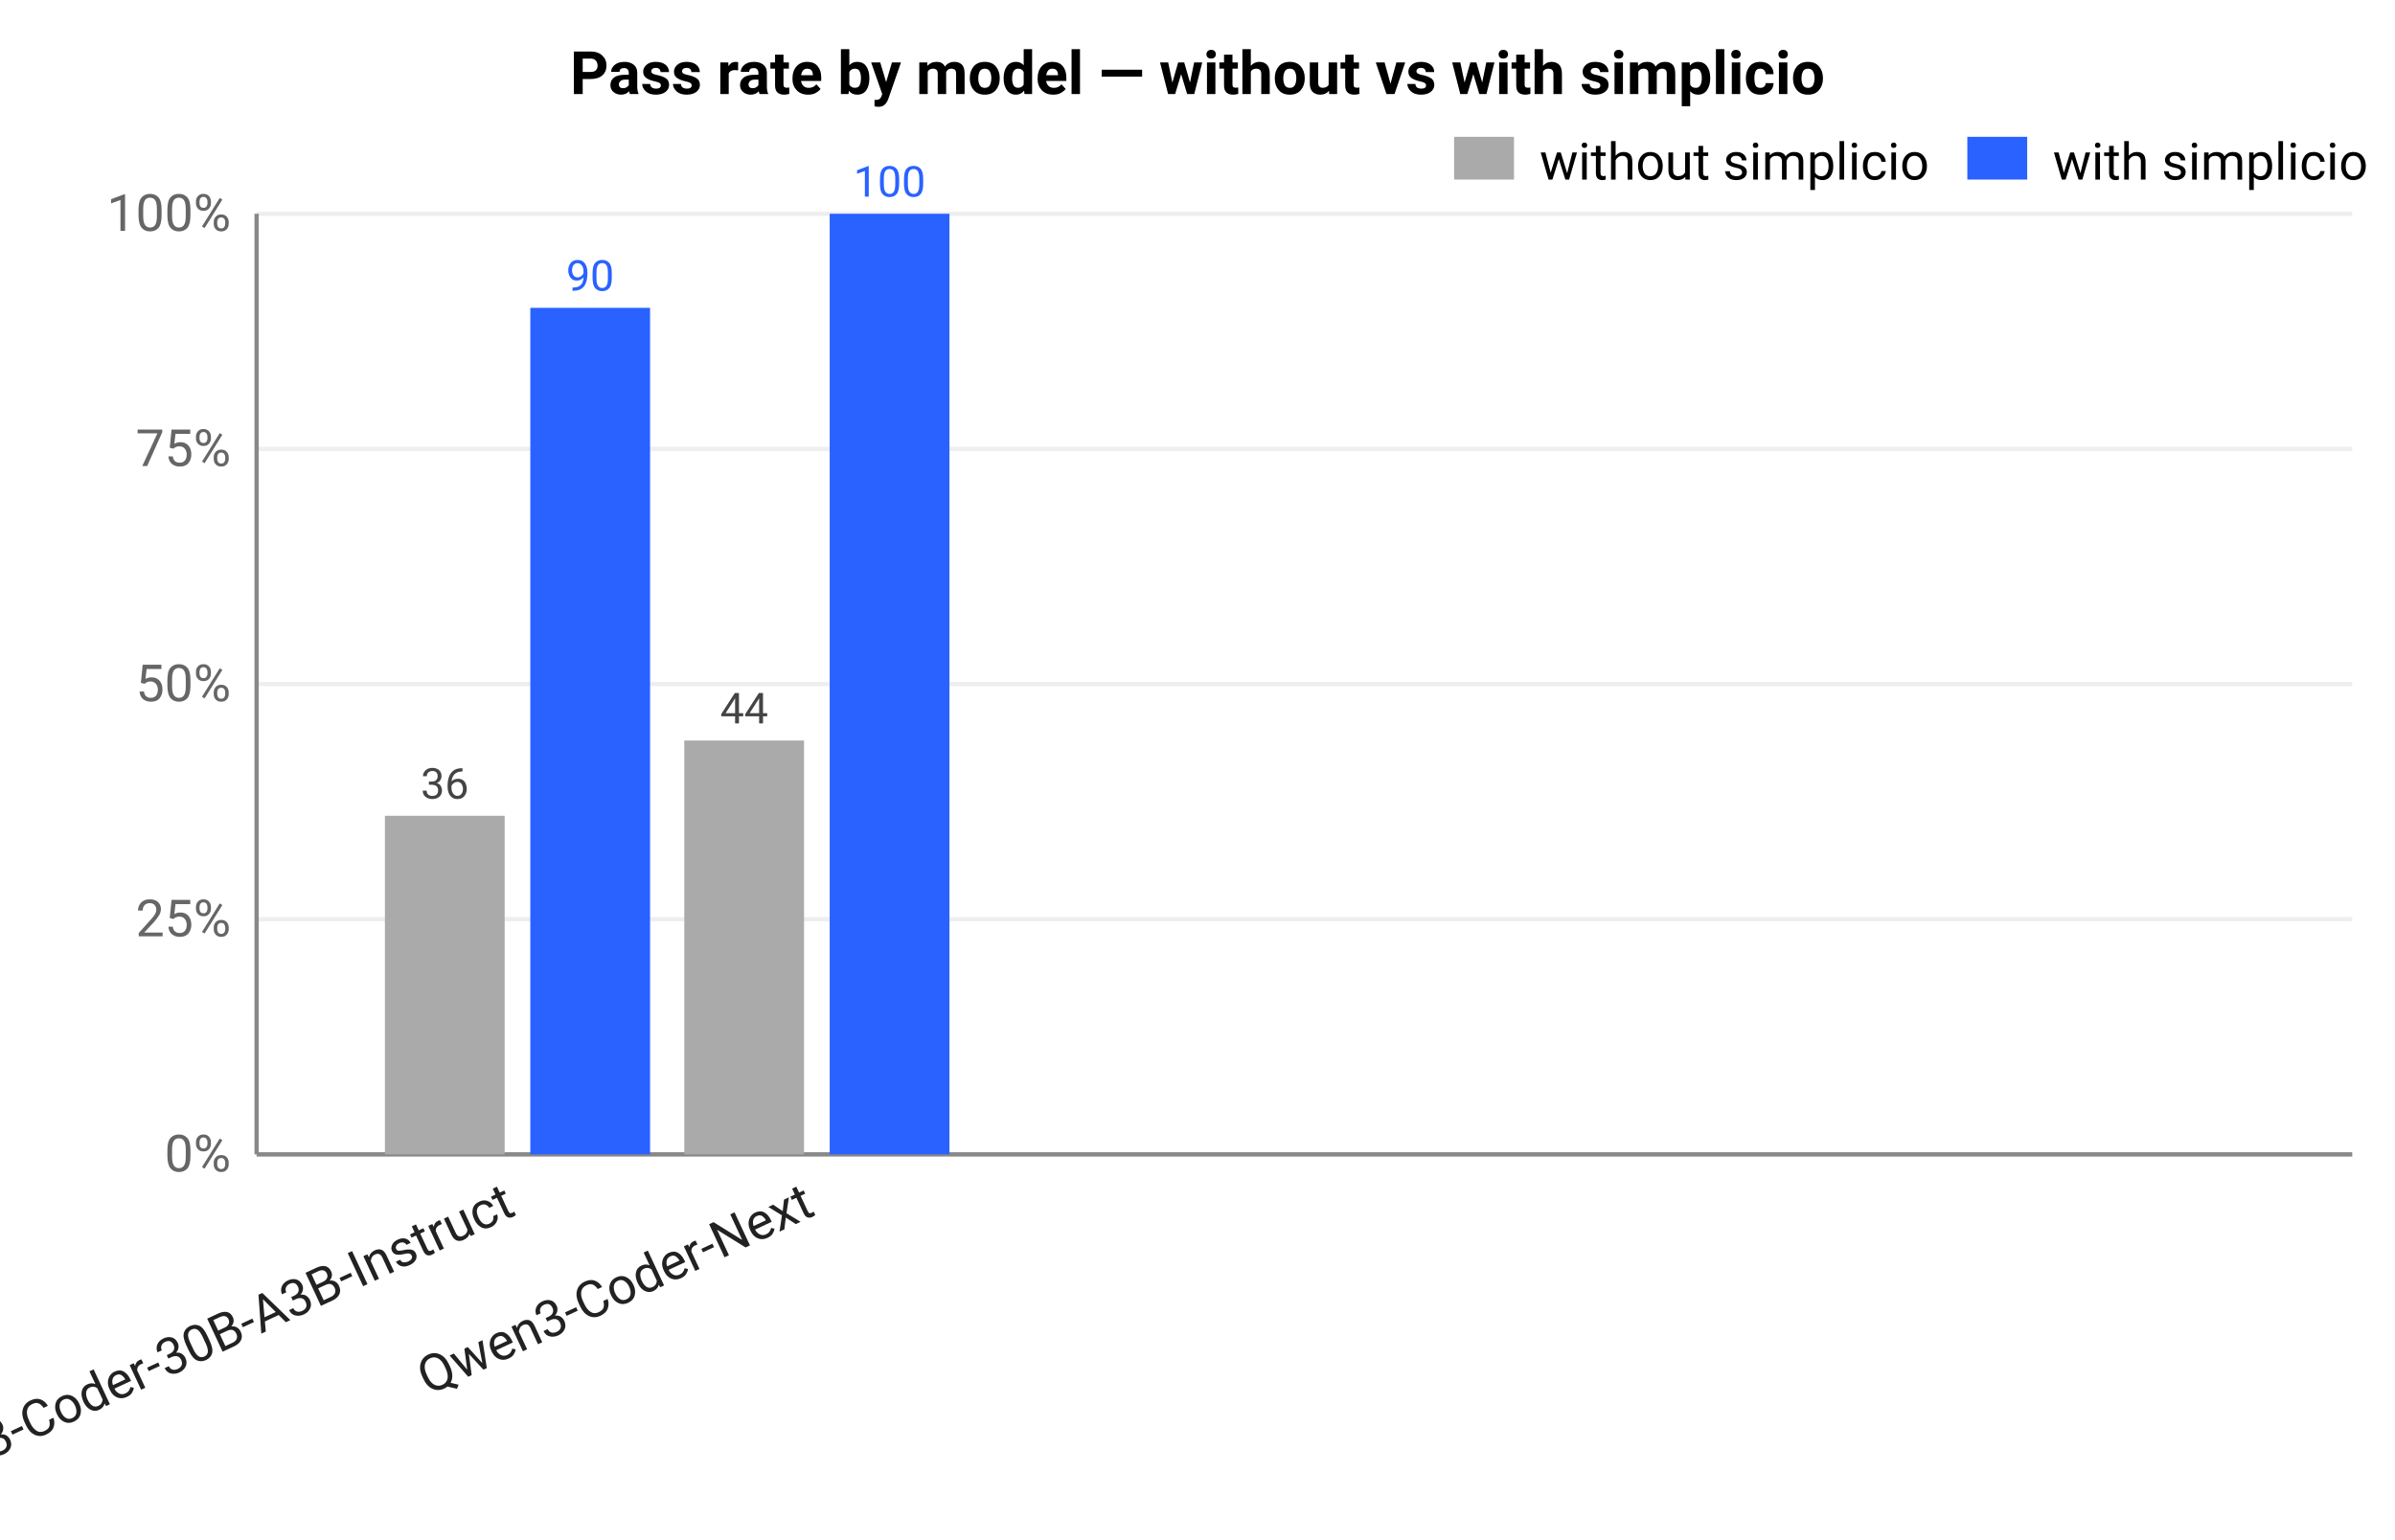
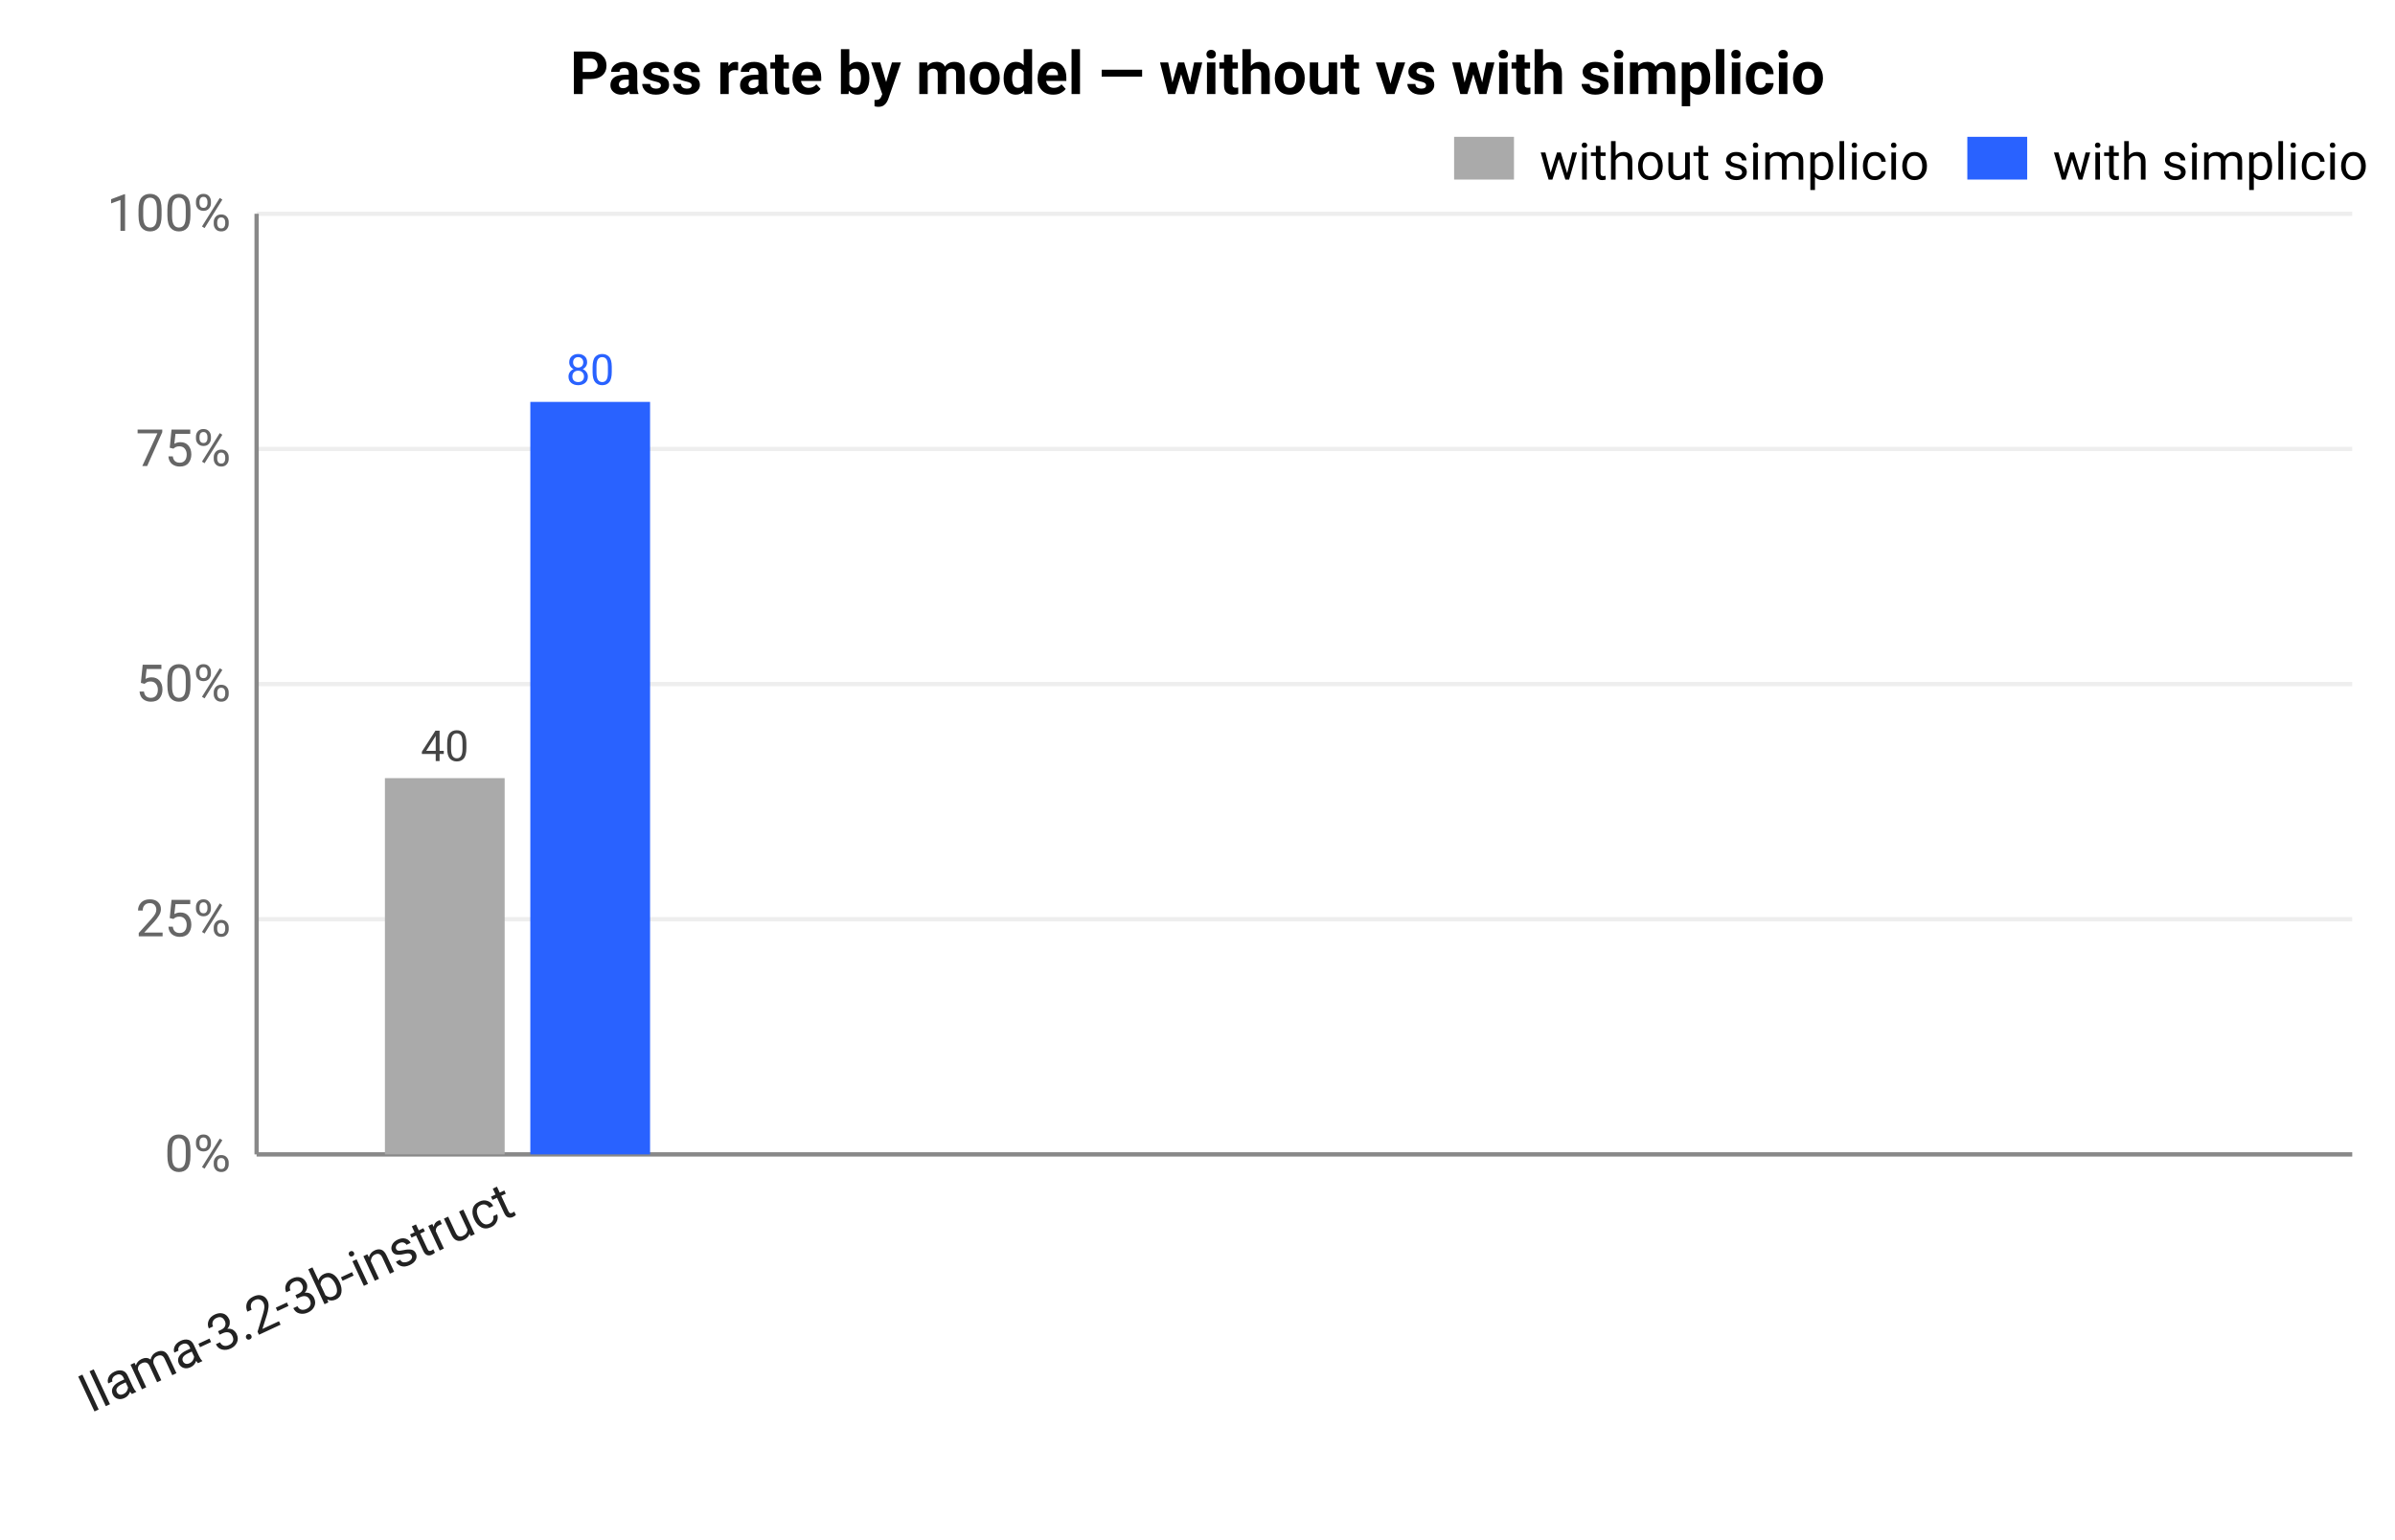
<svg xmlns="http://www.w3.org/2000/svg" viewBox="0 0 560 360" font-family="-apple-system,Segoe UI,Roboto,sans-serif" font-size="12">
  <style>.bar-sem{fill:#aaa}.bar-com{fill:#2962ff}.lbl{fill:#222}.ax{stroke:#888;stroke-width:1}.grid{stroke:#eee;stroke-width:1}</style>
  <text x="280.0" y="22" text-anchor="middle" font-weight="600" font-size="14">Pass rate by model — without vs with simplicio</text>
  <line x1="60" y1="50.0" x2="550" y2="50.0" class="grid" />
  <text x="54" y="54.0" text-anchor="end" fill="#666">100%</text>
  <line x1="60" y1="105.0" x2="550" y2="105.0" class="grid" />
  <text x="54" y="109.0" text-anchor="end" fill="#666">75%</text>
  <line x1="60" y1="160.0" x2="550" y2="160.0" class="grid" />
  <text x="54" y="164.0" text-anchor="end" fill="#666">50%</text>
  <line x1="60" y1="215.0" x2="550" y2="215.0" class="grid" />
  <text x="54" y="219.0" text-anchor="end" fill="#666">25%</text>
  <line x1="60" y1="270.0" x2="550" y2="270.0" class="grid" />
  <text x="54" y="274.0" text-anchor="end" fill="#666">0%</text>
  <line x1="60" y1="270" x2="550" y2="270" class="ax" />
  <line x1="60" y1="50" x2="60" y2="270" class="ax" />
-   <rect x="90" y="190.8" width="28" height="79.2" class="bar-sem" />
-   <rect x="124" y="72.0" width="28" height="198.0" class="bar-com" />
-   <text x="104.0" y="186.8" text-anchor="middle" fill="#444" font-size="10">36</text>
-   <text x="138.0" y="68.0" text-anchor="middle" fill="#2962ff" font-size="10">90</text>
-   <text x="121" y="284" transform="rotate(-25 121 284)" text-anchor="end" class="lbl">Qwen3-Coder-30B-A3B-Instruct</text>
-   <rect x="160" y="173.2" width="28" height="96.8" class="bar-sem" />
-   <rect x="194" y="50.0" width="28" height="220.0" class="bar-com" />
-   <text x="174.0" y="169.2" text-anchor="middle" fill="#444" font-size="10">44</text>
-   <text x="208.0" y="46.0" text-anchor="middle" fill="#2962ff" font-size="10">100</text>
-   <text x="191" y="284" transform="rotate(-25 191 284)" text-anchor="end" class="lbl">Qwen3-Coder-Next</text>
+   <rect x="90" y="182.0" width="28" height="88.0" class="bar-sem" />
+   <rect x="124" y="94.0" width="28" height="176.0" class="bar-com" />
+   <text x="104.0" y="178.0" text-anchor="middle" fill="#444" font-size="10">40</text>
+   <text x="138.0" y="90.0" text-anchor="middle" fill="#2962ff" font-size="10">80</text>
+   <text x="121" y="284" transform="rotate(-25 121 284)" text-anchor="end" class="lbl">llama-3.2-3b-instruct</text>
  <rect x="340" y="32" width="14" height="10" class="bar-sem" />
  <text x="360" y="42">without simplicio</text>
  <rect x="460" y="32" width="14" height="10" class="bar-com" />
  <text x="480" y="42">with simplicio</text>
</svg>
